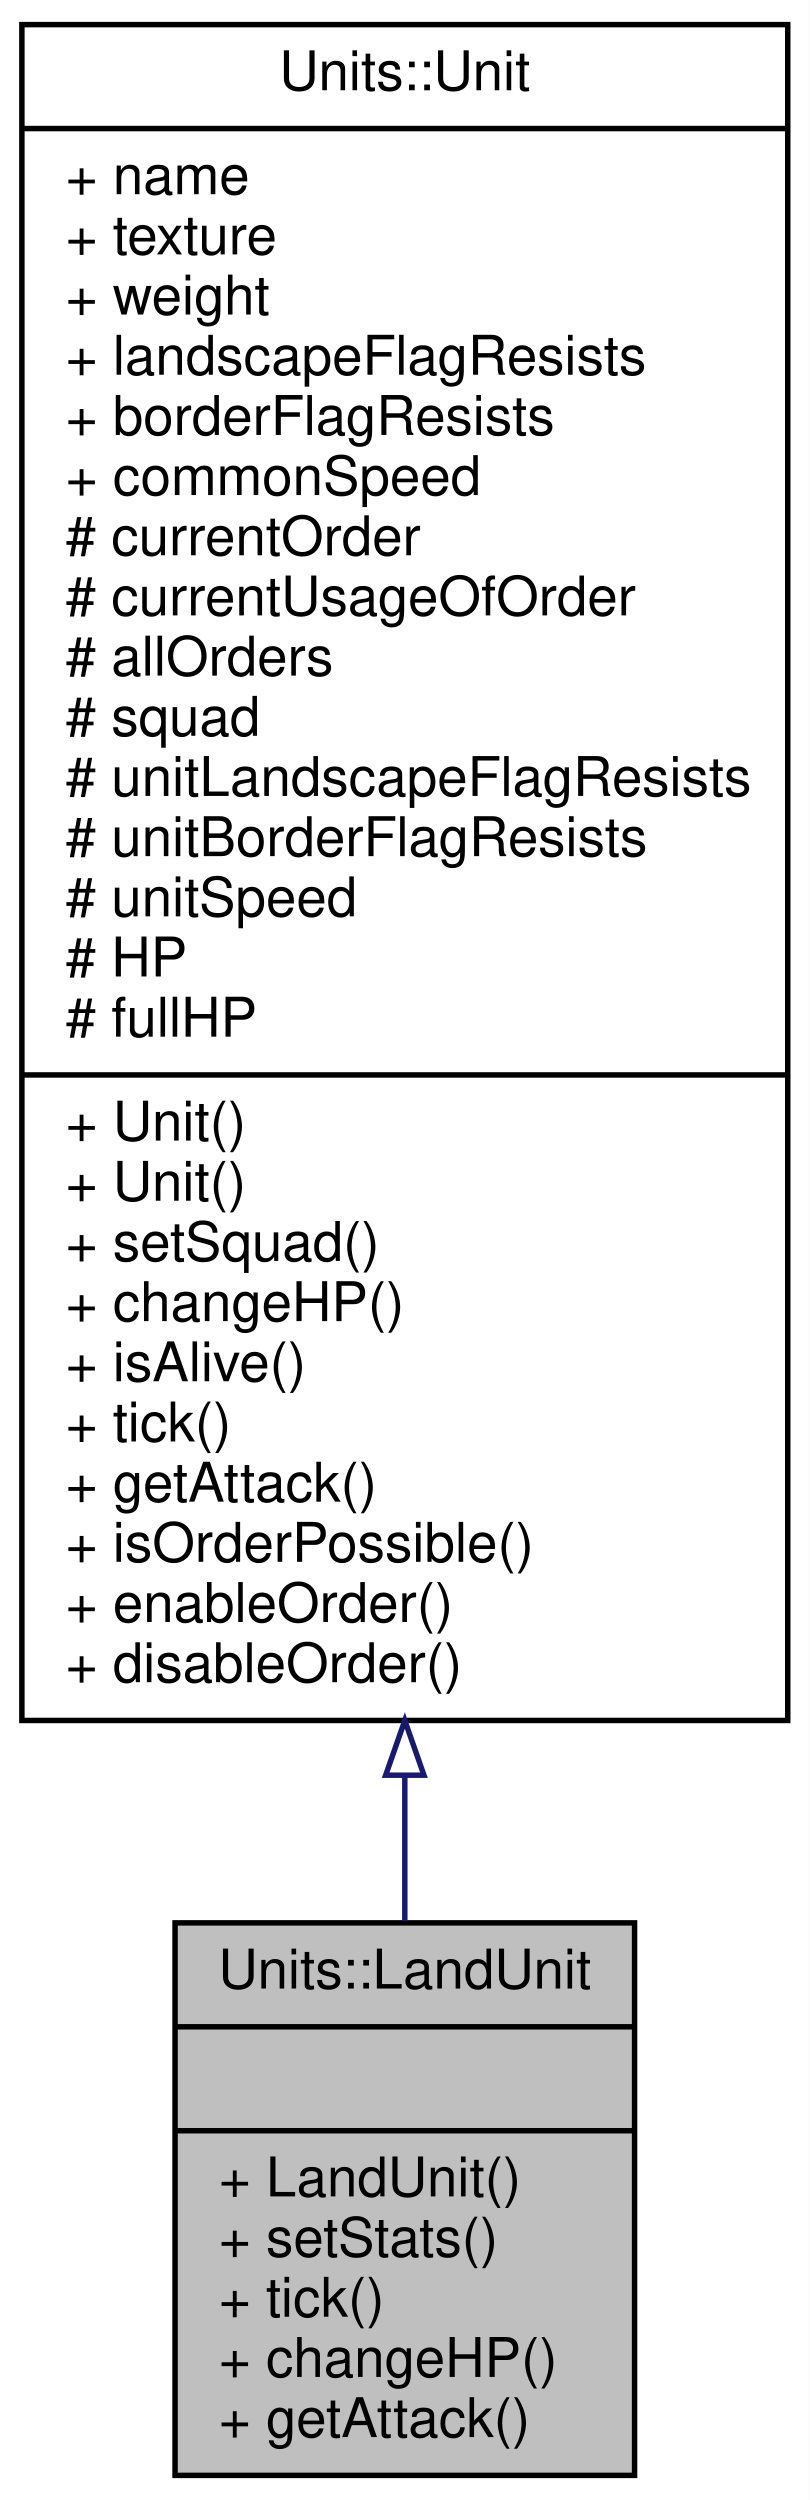
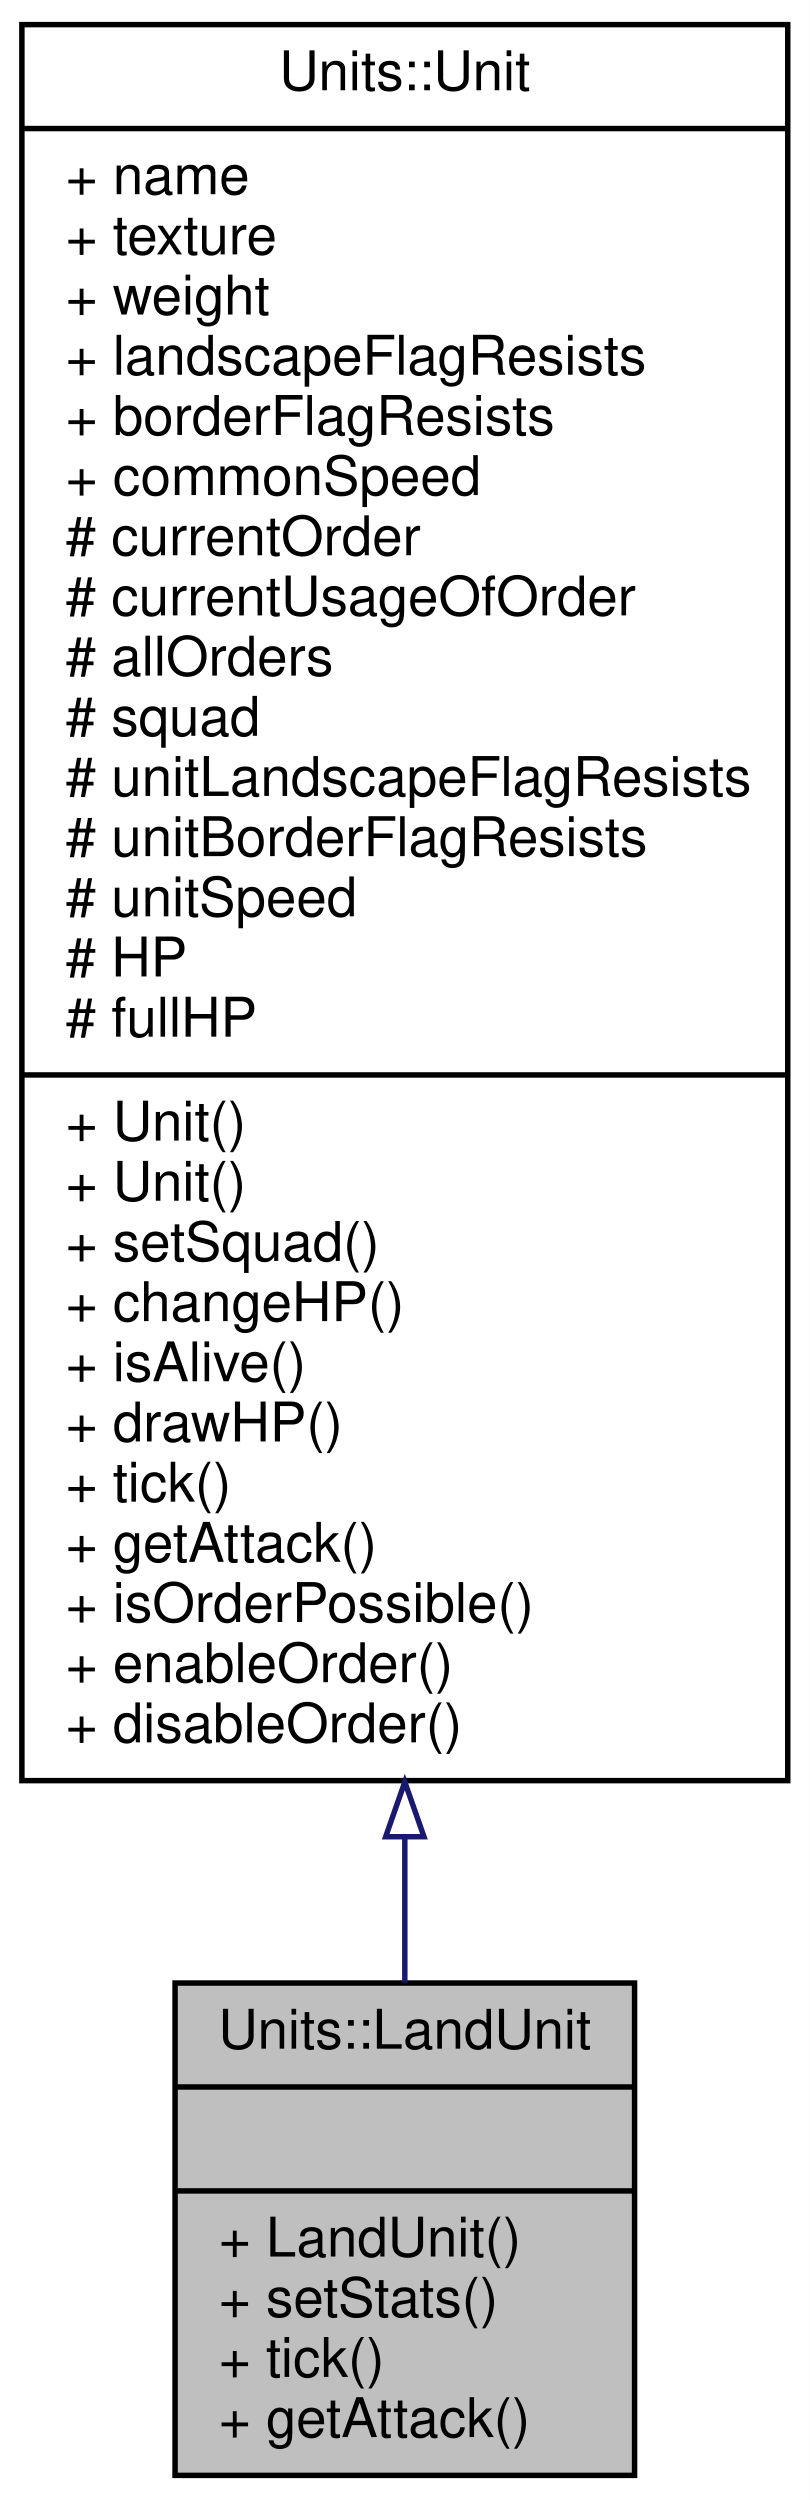
<svg xmlns="http://www.w3.org/2000/svg" xmlns:xlink="http://www.w3.org/1999/xlink" width="148pt" height="457pt" viewBox="0.00 0.00 148.00 457.00">
  <g id="graph0" class="graph" transform="scale(1 1) rotate(0) translate(4 453)">
    <polygon fill="white" stroke="transparent" points="-4,4 -4,-453 144,-453 144,4 -4,4" />
    <g id="node1" class="node">
      <g id="a_node1">
        <a xlink:title=" ">
-           <polygon fill="#bfbfbf" stroke="black" points="28,-0.5 28,-101.5 112,-101.5 112,-0.5 28,-0.5" />
-           <text text-anchor="middle" x="70" y="-89.5" font-family="Helvetica,sans-Serif" font-size="10.00">Units::LandUnit</text>
-           <polyline fill="none" stroke="black" points="28,-82.5 112,-82.5 " />
-           <text text-anchor="middle" x="70" y="-70.5" font-family="Helvetica,sans-Serif" font-size="10.00"> </text>
-           <polyline fill="none" stroke="black" points="28,-63.5 112,-63.5 " />
-           <text text-anchor="start" x="36" y="-51.5" font-family="Helvetica,sans-Serif" font-size="10.00">+ LandUnit()</text>
-           <text text-anchor="start" x="36" y="-40.5" font-family="Helvetica,sans-Serif" font-size="10.00">+ setStats()</text>
-           <text text-anchor="start" x="36" y="-29.5" font-family="Helvetica,sans-Serif" font-size="10.00">+ tick()</text>
-           <text text-anchor="start" x="36" y="-18.5" font-family="Helvetica,sans-Serif" font-size="10.00">+ changeHP()</text>
+           <polygon fill="#bfbfbf" stroke="black" points="28,-0.5 28,-90.5 112,-90.5 112,-0.5 28,-0.5" />
+           <text text-anchor="middle" x="70" y="-78.5" font-family="Helvetica,sans-Serif" font-size="10.00">Units::LandUnit</text>
+           <polyline fill="none" stroke="black" points="28,-71.5 112,-71.5 " />
+           <text text-anchor="middle" x="70" y="-59.5" font-family="Helvetica,sans-Serif" font-size="10.00"> </text>
+           <polyline fill="none" stroke="black" points="28,-52.5 112,-52.5 " />
+           <text text-anchor="start" x="36" y="-40.5" font-family="Helvetica,sans-Serif" font-size="10.00">+ LandUnit()</text>
+           <text text-anchor="start" x="36" y="-29.5" font-family="Helvetica,sans-Serif" font-size="10.00">+ setStats()</text>
+           <text text-anchor="start" x="36" y="-18.5" font-family="Helvetica,sans-Serif" font-size="10.00">+ tick()</text>
          <text text-anchor="start" x="36" y="-7.5" font-family="Helvetica,sans-Serif" font-size="10.00">+ getAttack()</text>
        </a>
      </g>
    </g>
    <g id="node2" class="node">
      <g id="a_node2">
        <a xlink:href="class_units_1_1_unit.html" target="_top" xlink:title=" ">
-           <polygon fill="white" stroke="black" points="0,-138.5 0,-448.5 140,-448.5 140,-138.5 0,-138.5" />
+           <polygon fill="white" stroke="black" points="0,-127.5 0,-448.5 140,-448.5 140,-127.5 0,-127.5" />
          <text text-anchor="middle" x="70" y="-436.5" font-family="Helvetica,sans-Serif" font-size="10.00">Units::Unit</text>
          <polyline fill="none" stroke="black" points="0,-429.5 140,-429.5 " />
          <text text-anchor="start" x="8" y="-417.5" font-family="Helvetica,sans-Serif" font-size="10.00">+ name</text>
          <text text-anchor="start" x="8" y="-406.5" font-family="Helvetica,sans-Serif" font-size="10.00">+ texture</text>
          <text text-anchor="start" x="8" y="-395.5" font-family="Helvetica,sans-Serif" font-size="10.00">+ weight</text>
          <text text-anchor="start" x="8" y="-384.5" font-family="Helvetica,sans-Serif" font-size="10.00">+ landscapeFlagResists</text>
          <text text-anchor="start" x="8" y="-373.5" font-family="Helvetica,sans-Serif" font-size="10.00">+ borderFlagResists</text>
          <text text-anchor="start" x="8" y="-362.5" font-family="Helvetica,sans-Serif" font-size="10.00">+ commonSpeed</text>
          <text text-anchor="start" x="8" y="-351.5" font-family="Helvetica,sans-Serif" font-size="10.00"># currentOrder</text>
          <text text-anchor="start" x="8" y="-340.5" font-family="Helvetica,sans-Serif" font-size="10.00"># currentUsageOfOrder</text>
          <text text-anchor="start" x="8" y="-329.5" font-family="Helvetica,sans-Serif" font-size="10.00"># allOrders</text>
          <text text-anchor="start" x="8" y="-318.5" font-family="Helvetica,sans-Serif" font-size="10.00"># squad</text>
          <text text-anchor="start" x="8" y="-307.5" font-family="Helvetica,sans-Serif" font-size="10.00"># unitLandscapeFlagResists</text>
          <text text-anchor="start" x="8" y="-296.5" font-family="Helvetica,sans-Serif" font-size="10.00"># unitBorderFlagResists</text>
          <text text-anchor="start" x="8" y="-285.5" font-family="Helvetica,sans-Serif" font-size="10.00"># unitSpeed</text>
          <text text-anchor="start" x="8" y="-274.5" font-family="Helvetica,sans-Serif" font-size="10.00"># HP</text>
          <text text-anchor="start" x="8" y="-263.5" font-family="Helvetica,sans-Serif" font-size="10.00"># fullHP</text>
          <polyline fill="none" stroke="black" points="0,-256.5 140,-256.5 " />
          <text text-anchor="start" x="8" y="-244.5" font-family="Helvetica,sans-Serif" font-size="10.00">+ Unit()</text>
          <text text-anchor="start" x="8" y="-233.5" font-family="Helvetica,sans-Serif" font-size="10.00">+ Unit()</text>
          <text text-anchor="start" x="8" y="-222.5" font-family="Helvetica,sans-Serif" font-size="10.00">+ setSquad()</text>
          <text text-anchor="start" x="8" y="-211.5" font-family="Helvetica,sans-Serif" font-size="10.00">+ changeHP()</text>
          <text text-anchor="start" x="8" y="-200.5" font-family="Helvetica,sans-Serif" font-size="10.00">+ isAlive()</text>
-           <text text-anchor="start" x="8" y="-189.5" font-family="Helvetica,sans-Serif" font-size="10.00">+ tick()</text>
-           <text text-anchor="start" x="8" y="-178.5" font-family="Helvetica,sans-Serif" font-size="10.00">+ getAttack()</text>
-           <text text-anchor="start" x="8" y="-167.5" font-family="Helvetica,sans-Serif" font-size="10.00">+ isOrderPossible()</text>
-           <text text-anchor="start" x="8" y="-156.5" font-family="Helvetica,sans-Serif" font-size="10.00">+ enableOrder()</text>
-           <text text-anchor="start" x="8" y="-145.5" font-family="Helvetica,sans-Serif" font-size="10.00">+ disableOrder()</text>
+           <text text-anchor="start" x="8" y="-189.5" font-family="Helvetica,sans-Serif" font-size="10.00">+ drawHP()</text>
+           <text text-anchor="start" x="8" y="-178.5" font-family="Helvetica,sans-Serif" font-size="10.00">+ tick()</text>
+           <text text-anchor="start" x="8" y="-167.5" font-family="Helvetica,sans-Serif" font-size="10.00">+ getAttack()</text>
+           <text text-anchor="start" x="8" y="-156.5" font-family="Helvetica,sans-Serif" font-size="10.00">+ isOrderPossible()</text>
+           <text text-anchor="start" x="8" y="-145.5" font-family="Helvetica,sans-Serif" font-size="10.00">+ enableOrder()</text>
+           <text text-anchor="start" x="8" y="-134.5" font-family="Helvetica,sans-Serif" font-size="10.00">+ disableOrder()</text>
        </a>
      </g>
    </g>
    <g id="edge1" class="edge">
-       <path fill="none" stroke="midnightblue" d="M70,-128.24C70,-118.93 70,-110.03 70,-101.8" />
-       <polygon fill="none" stroke="midnightblue" points="66.5,-128.49 70,-138.49 73.5,-128.49 66.5,-128.49" />
+       <path fill="none" stroke="midnightblue" d="M70,-117.21C70,-107.73 70,-98.75 70,-90.57" />
+       <polygon fill="none" stroke="midnightblue" points="66.5,-117.25 70,-127.25 73.5,-117.25 66.5,-117.25" />
    </g>
  </g>
</svg>
